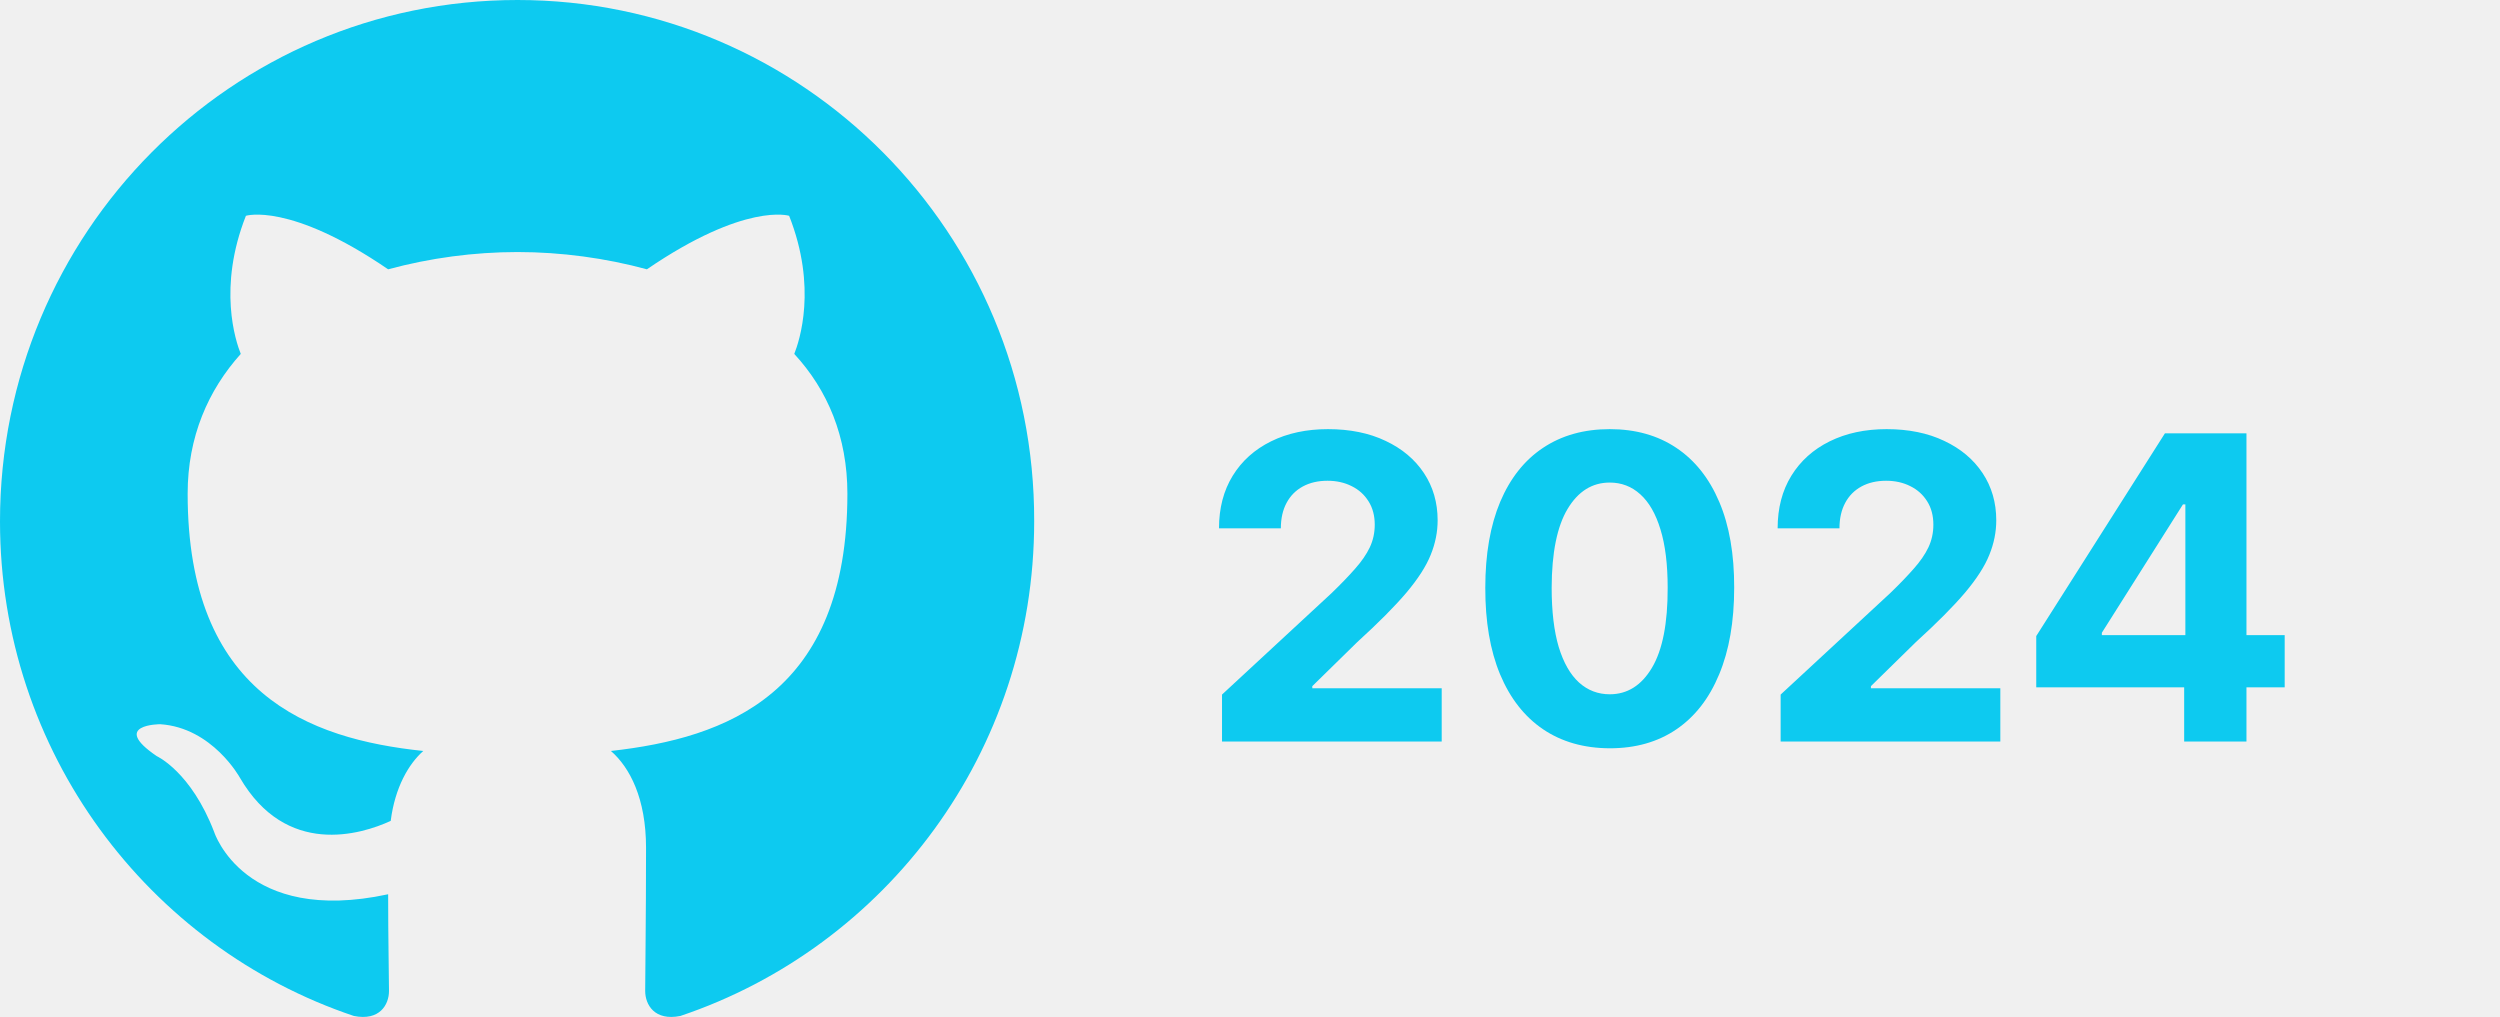
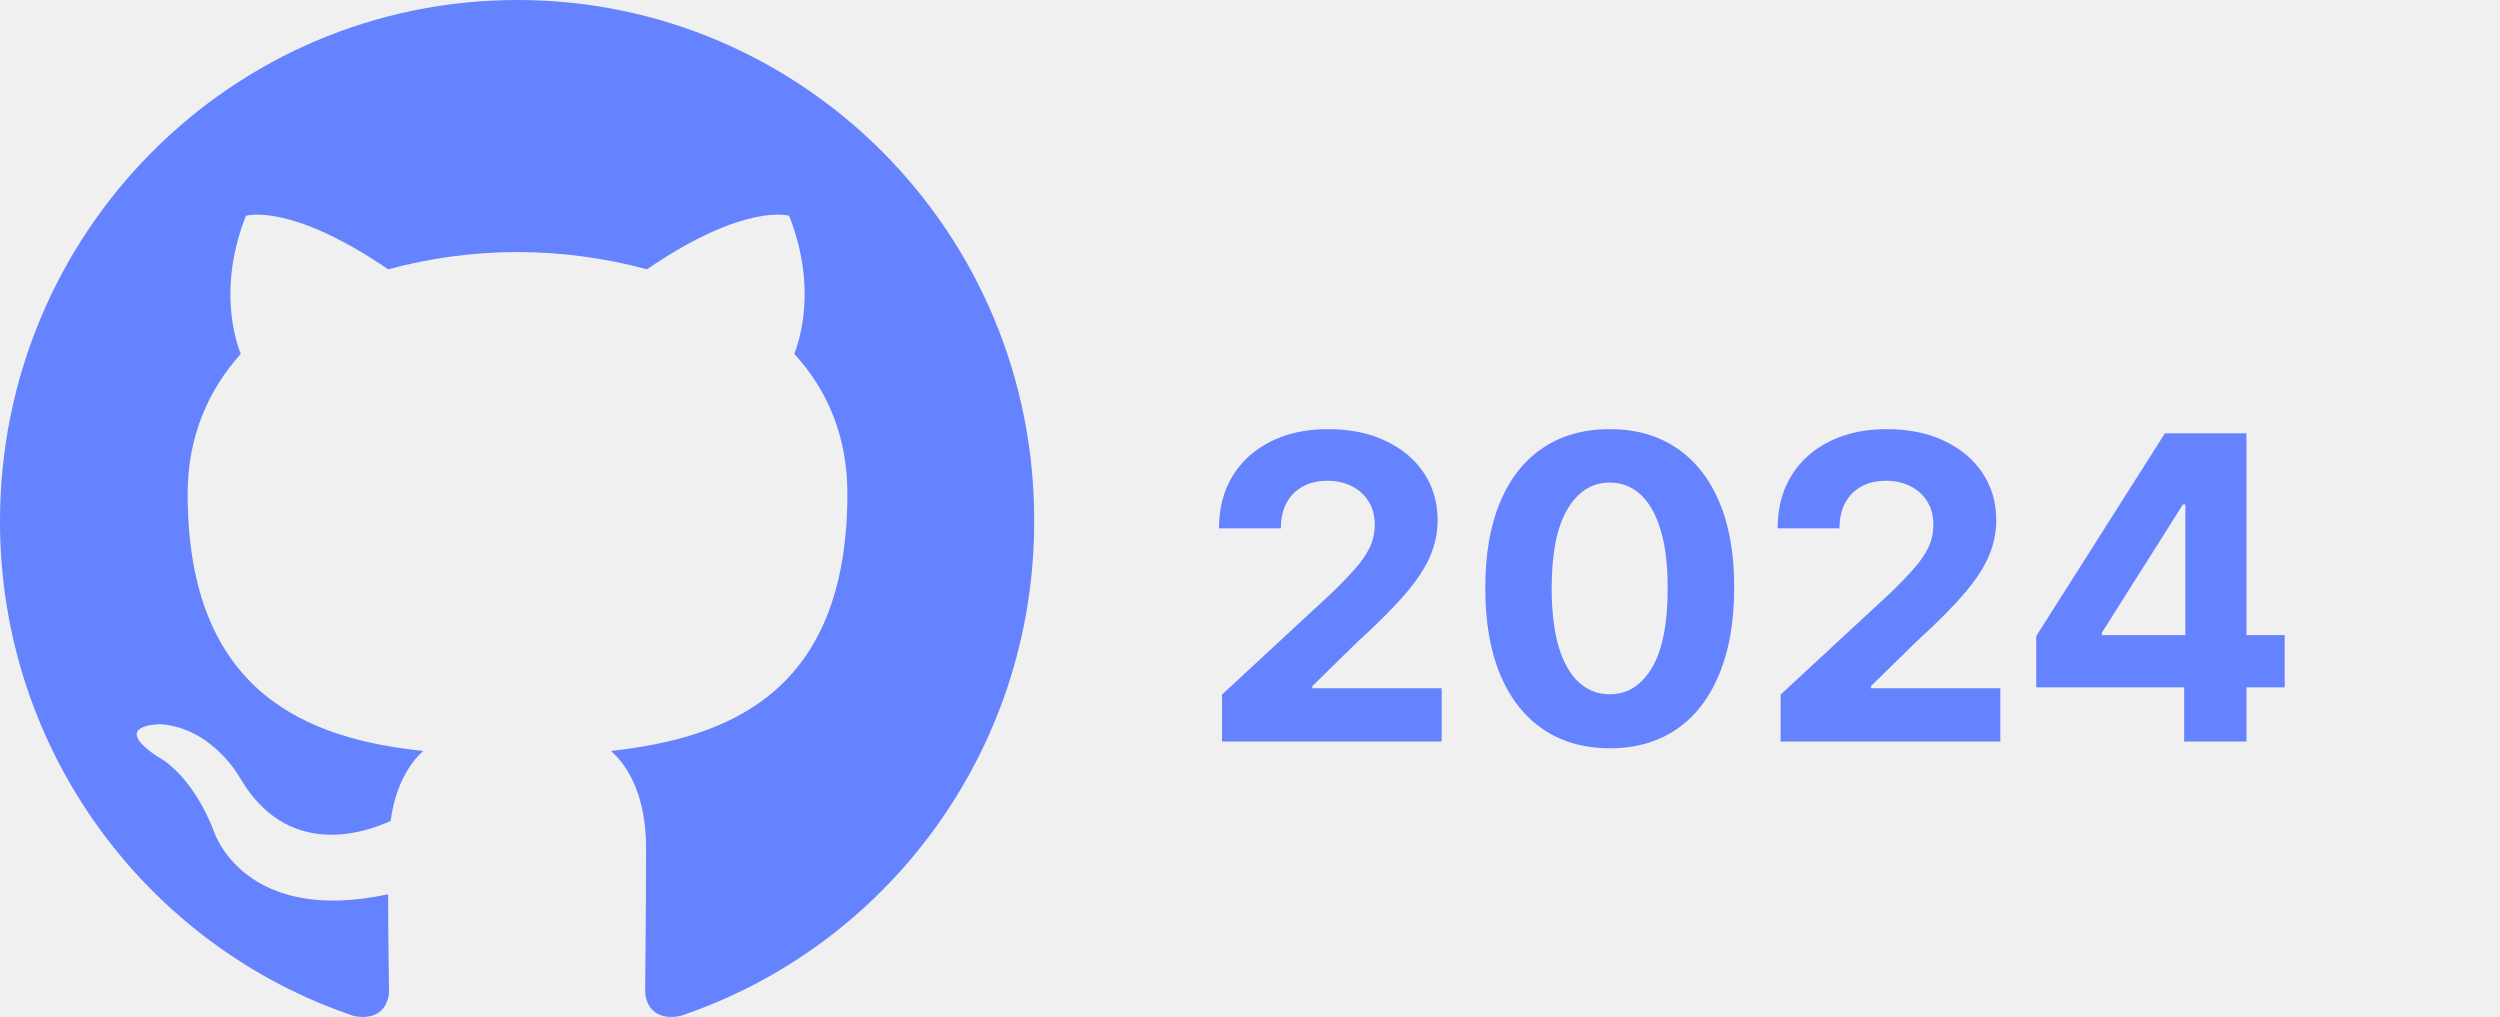
<svg xmlns="http://www.w3.org/2000/svg" width="236" height="96" viewBox="0 0 236 96" fill="none">
  <g clip-path="url(#clip0_104_3)">
-     <path fill-rule="evenodd" clip-rule="evenodd" d="M48.854 0C21.839 0 0 22 0 49.217C0 70.973 13.993 89.389 33.405 95.907C35.832 96.397 36.721 94.848 36.721 93.545C36.721 92.404 36.641 88.493 36.641 84.418C23.051 87.352 20.221 78.551 20.221 78.551C18.037 72.847 14.801 71.381 14.801 71.381C10.353 68.366 15.125 68.366 15.125 68.366C20.059 68.692 22.648 73.418 22.648 73.418C27.015 80.914 34.052 78.796 36.883 77.492C37.287 74.314 38.582 72.114 39.957 70.892C29.118 69.751 17.714 65.514 17.714 46.609C17.714 41.231 19.654 36.831 22.728 33.409C22.243 32.187 20.544 27.134 23.214 20.371C23.214 20.371 27.339 19.067 36.64 25.423C40.622 24.346 44.729 23.798 48.854 23.793C52.979 23.793 57.184 24.364 61.067 25.423C70.369 19.067 74.494 20.371 74.494 20.371C77.164 27.134 75.464 32.187 74.979 33.409C78.134 36.831 79.994 41.231 79.994 46.609C79.994 65.514 68.59 69.669 57.67 70.892C59.45 72.44 60.986 75.373 60.986 80.018C60.986 86.618 60.906 91.915 60.906 93.544C60.906 94.848 61.796 96.397 64.222 95.908C83.634 89.388 97.627 70.973 97.627 49.217C97.707 22 75.788 0 48.854 0Z" fill="#0dcaf0" />
+     <path fill-rule="evenodd" clip-rule="evenodd" d="M48.854 0C21.839 0 0 22 0 49.217C0 70.973 13.993 89.389 33.405 95.907C35.832 96.397 36.721 94.848 36.721 93.545C36.721 92.404 36.641 88.493 36.641 84.418C23.051 87.352 20.221 78.551 20.221 78.551C18.037 72.847 14.801 71.381 14.801 71.381C10.353 68.366 15.125 68.366 15.125 68.366C20.059 68.692 22.648 73.418 22.648 73.418C27.015 80.914 34.052 78.796 36.883 77.492C37.287 74.314 38.582 72.114 39.957 70.892C29.118 69.751 17.714 65.514 17.714 46.609C17.714 41.231 19.654 36.831 22.728 33.409C22.243 32.187 20.544 27.134 23.214 20.371C23.214 20.371 27.339 19.067 36.64 25.423C40.622 24.346 44.729 23.798 48.854 23.793C52.979 23.793 57.184 24.364 61.067 25.423C70.369 19.067 74.494 20.371 74.494 20.371C77.164 27.134 75.464 32.187 74.979 33.409C78.134 36.831 79.994 41.231 79.994 46.609C79.994 65.514 68.59 69.669 57.67 70.892C59.45 72.44 60.986 75.373 60.986 80.018C60.986 86.618 60.906 91.915 60.906 93.544C60.906 94.848 61.796 96.397 64.222 95.908C83.634 89.388 97.627 70.973 97.627 49.217C97.707 22 75.788 0 48.854 0Z" fill="#6582ff" />
  </g>
-   <path d="M115.358 70V65.568L125.713 55.98C126.594 55.128 127.332 54.361 127.929 53.679C128.535 52.997 128.994 52.33 129.307 51.676C129.619 51.013 129.776 50.298 129.776 49.531C129.776 48.679 129.581 47.945 129.193 47.33C128.805 46.705 128.275 46.226 127.602 45.895C126.93 45.554 126.168 45.383 125.315 45.383C124.425 45.383 123.649 45.563 122.986 45.923C122.323 46.283 121.812 46.799 121.452 47.472C121.092 48.144 120.912 48.944 120.912 49.872H115.074C115.074 47.969 115.505 46.316 116.366 44.915C117.228 43.513 118.436 42.429 119.989 41.662C121.542 40.895 123.331 40.511 125.358 40.511C127.441 40.511 129.255 40.881 130.798 41.619C132.351 42.349 133.559 43.362 134.42 44.659C135.282 45.956 135.713 47.443 135.713 49.119C135.713 50.218 135.495 51.302 135.06 52.372C134.634 53.442 133.871 54.631 132.773 55.938C131.674 57.235 130.126 58.793 128.128 60.611L123.881 64.773V64.972H136.097V70H115.358ZM151.96 70.639C149.516 70.63 147.414 70.028 145.653 68.835C143.901 67.642 142.551 65.914 141.604 63.651C140.667 61.387 140.203 58.665 140.212 55.483C140.212 52.311 140.681 49.607 141.619 47.372C142.566 45.137 143.915 43.438 145.667 42.273C147.428 41.099 149.526 40.511 151.96 40.511C154.393 40.511 156.486 41.099 158.238 42.273C159.999 43.447 161.353 45.151 162.3 47.386C163.247 49.612 163.716 52.311 163.707 55.483C163.707 58.674 163.233 61.401 162.286 63.665C161.349 65.928 160.004 67.656 158.252 68.849C156.5 70.043 154.403 70.639 151.96 70.639ZM151.96 65.54C153.626 65.54 154.957 64.702 155.951 63.026C156.945 61.349 157.438 58.835 157.428 55.483C157.428 53.276 157.201 51.439 156.746 49.972C156.301 48.504 155.667 47.401 154.843 46.662C154.029 45.923 153.067 45.554 151.96 45.554C150.302 45.554 148.977 46.383 147.982 48.04C146.988 49.697 146.486 52.178 146.477 55.483C146.477 57.718 146.699 59.583 147.144 61.08C147.599 62.566 148.238 63.684 149.062 64.432C149.886 65.171 150.852 65.54 151.96 65.54ZM168.092 70V65.568L178.447 55.98C179.328 55.128 180.067 54.361 180.663 53.679C181.269 52.997 181.729 52.33 182.041 51.676C182.354 51.013 182.51 50.298 182.51 49.531C182.51 48.679 182.316 47.945 181.928 47.33C181.539 46.705 181.009 46.226 180.337 45.895C179.664 45.554 178.902 45.383 178.05 45.383C177.16 45.383 176.383 45.563 175.72 45.923C175.057 46.283 174.546 46.799 174.186 47.472C173.826 48.144 173.646 48.944 173.646 49.872H167.808C167.808 47.969 168.239 46.316 169.101 44.915C169.963 43.513 171.17 42.429 172.723 41.662C174.276 40.895 176.066 40.511 178.092 40.511C180.176 40.511 181.989 40.881 183.533 41.619C185.086 42.349 186.293 43.362 187.155 44.659C188.017 45.956 188.447 47.443 188.447 49.119C188.447 50.218 188.23 51.302 187.794 52.372C187.368 53.442 186.606 54.631 185.507 55.938C184.409 57.235 182.86 58.793 180.862 60.611L176.615 64.773V64.972H188.831V70H168.092ZM192.222 64.886V60.043L204.367 40.909H208.543V47.614H206.072L198.415 59.73V59.957H215.674V64.886H192.222ZM206.185 70V63.409L206.299 61.264V40.909H212.066V70H206.185Z" fill="#0dcaf0" />
+   <path d="M115.358 70V65.568L125.713 55.98C126.594 55.128 127.332 54.361 127.929 53.679C128.535 52.997 128.994 52.33 129.307 51.676C129.619 51.013 129.776 50.298 129.776 49.531C129.776 48.679 129.581 47.945 129.193 47.33C128.805 46.705 128.275 46.226 127.602 45.895C126.93 45.554 126.168 45.383 125.315 45.383C124.425 45.383 123.649 45.563 122.986 45.923C122.323 46.283 121.812 46.799 121.452 47.472C121.092 48.144 120.912 48.944 120.912 49.872H115.074C115.074 47.969 115.505 46.316 116.366 44.915C117.228 43.513 118.436 42.429 119.989 41.662C121.542 40.895 123.331 40.511 125.358 40.511C127.441 40.511 129.255 40.881 130.798 41.619C132.351 42.349 133.559 43.362 134.42 44.659C135.282 45.956 135.713 47.443 135.713 49.119C135.713 50.218 135.495 51.302 135.06 52.372C134.634 53.442 133.871 54.631 132.773 55.938C131.674 57.235 130.126 58.793 128.128 60.611L123.881 64.773V64.972H136.097V70H115.358ZM151.96 70.639C149.516 70.63 147.414 70.028 145.653 68.835C143.901 67.642 142.551 65.914 141.604 63.651C140.667 61.387 140.203 58.665 140.212 55.483C140.212 52.311 140.681 49.607 141.619 47.372C142.566 45.137 143.915 43.438 145.667 42.273C147.428 41.099 149.526 40.511 151.96 40.511C154.393 40.511 156.486 41.099 158.238 42.273C159.999 43.447 161.353 45.151 162.3 47.386C163.247 49.612 163.716 52.311 163.707 55.483C163.707 58.674 163.233 61.401 162.286 63.665C161.349 65.928 160.004 67.656 158.252 68.849C156.5 70.043 154.403 70.639 151.96 70.639ZM151.96 65.54C153.626 65.54 154.957 64.702 155.951 63.026C156.945 61.349 157.438 58.835 157.428 55.483C157.428 53.276 157.201 51.439 156.746 49.972C156.301 48.504 155.667 47.401 154.843 46.662C154.029 45.923 153.067 45.554 151.96 45.554C150.302 45.554 148.977 46.383 147.982 48.04C146.988 49.697 146.486 52.178 146.477 55.483C146.477 57.718 146.699 59.583 147.144 61.08C147.599 62.566 148.238 63.684 149.062 64.432C149.886 65.171 150.852 65.54 151.96 65.54ZM168.092 70V65.568L178.447 55.98C179.328 55.128 180.067 54.361 180.663 53.679C181.269 52.997 181.729 52.33 182.041 51.676C182.354 51.013 182.51 50.298 182.51 49.531C182.51 48.679 182.316 47.945 181.928 47.33C181.539 46.705 181.009 46.226 180.337 45.895C179.664 45.554 178.902 45.383 178.05 45.383C177.16 45.383 176.383 45.563 175.72 45.923C175.057 46.283 174.546 46.799 174.186 47.472C173.826 48.144 173.646 48.944 173.646 49.872H167.808C167.808 47.969 168.239 46.316 169.101 44.915C169.963 43.513 171.17 42.429 172.723 41.662C174.276 40.895 176.066 40.511 178.092 40.511C180.176 40.511 181.989 40.881 183.533 41.619C185.086 42.349 186.293 43.362 187.155 44.659C188.017 45.956 188.447 47.443 188.447 49.119C188.447 50.218 188.23 51.302 187.794 52.372C187.368 53.442 186.606 54.631 185.507 55.938C184.409 57.235 182.86 58.793 180.862 60.611L176.615 64.773V64.972H188.831V70H168.092ZM192.222 64.886V60.043L204.367 40.909H208.543V47.614H206.072L198.415 59.73V59.957H215.674V64.886H192.222ZM206.185 70V63.409L206.299 61.264V40.909H212.066V70H206.185Z" fill="#6582ff" />
  <defs>
    <clipPath id="clip0_104_3">
      <rect width="98" height="96" fill="white" />
    </clipPath>
  </defs>
</svg>
